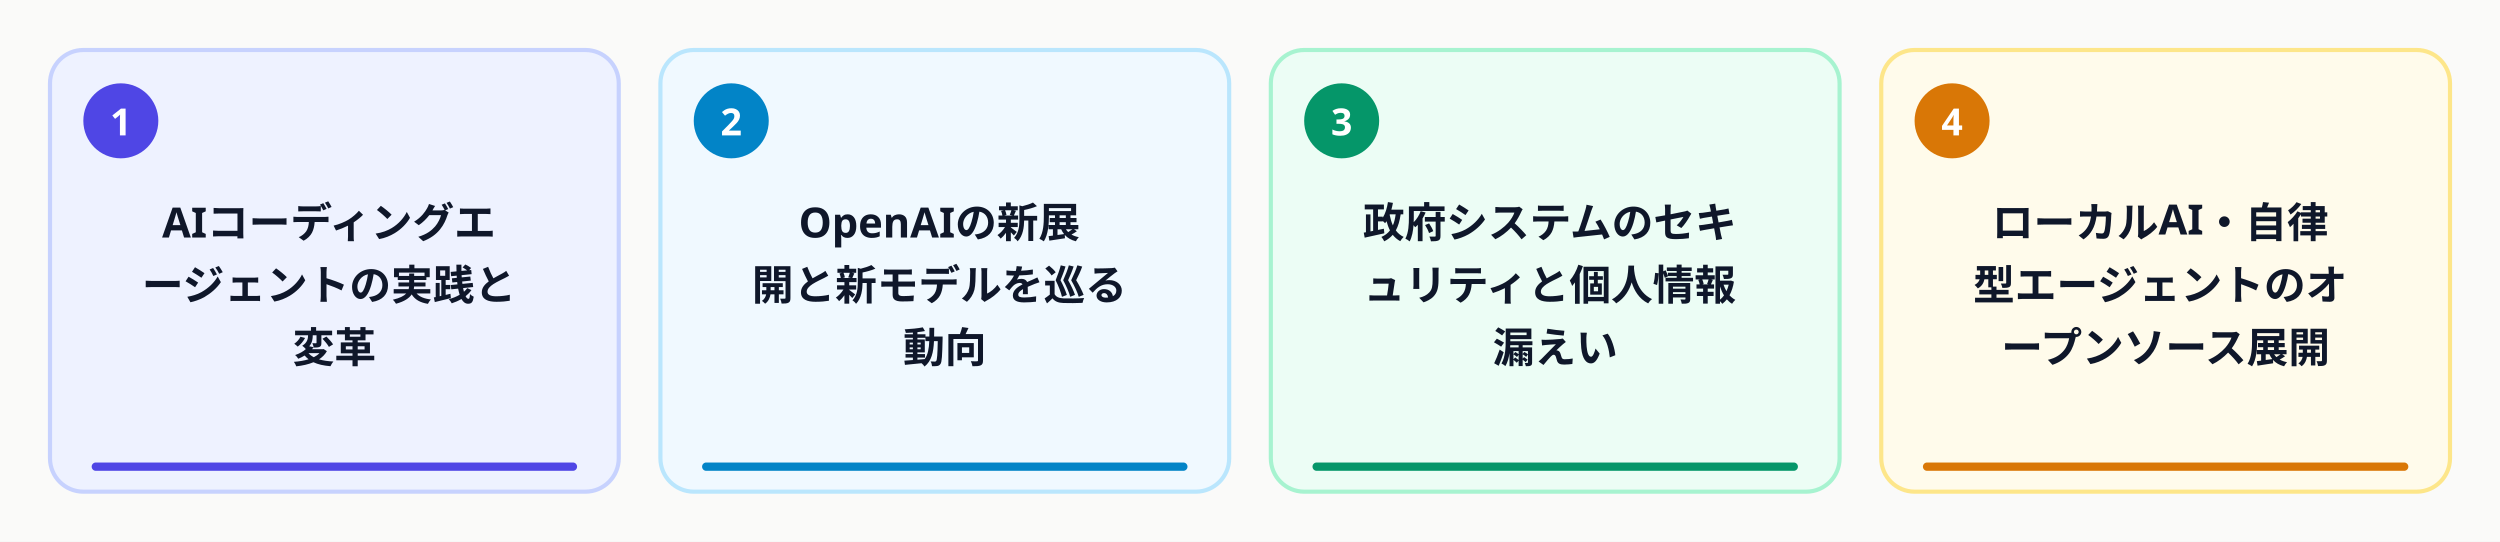
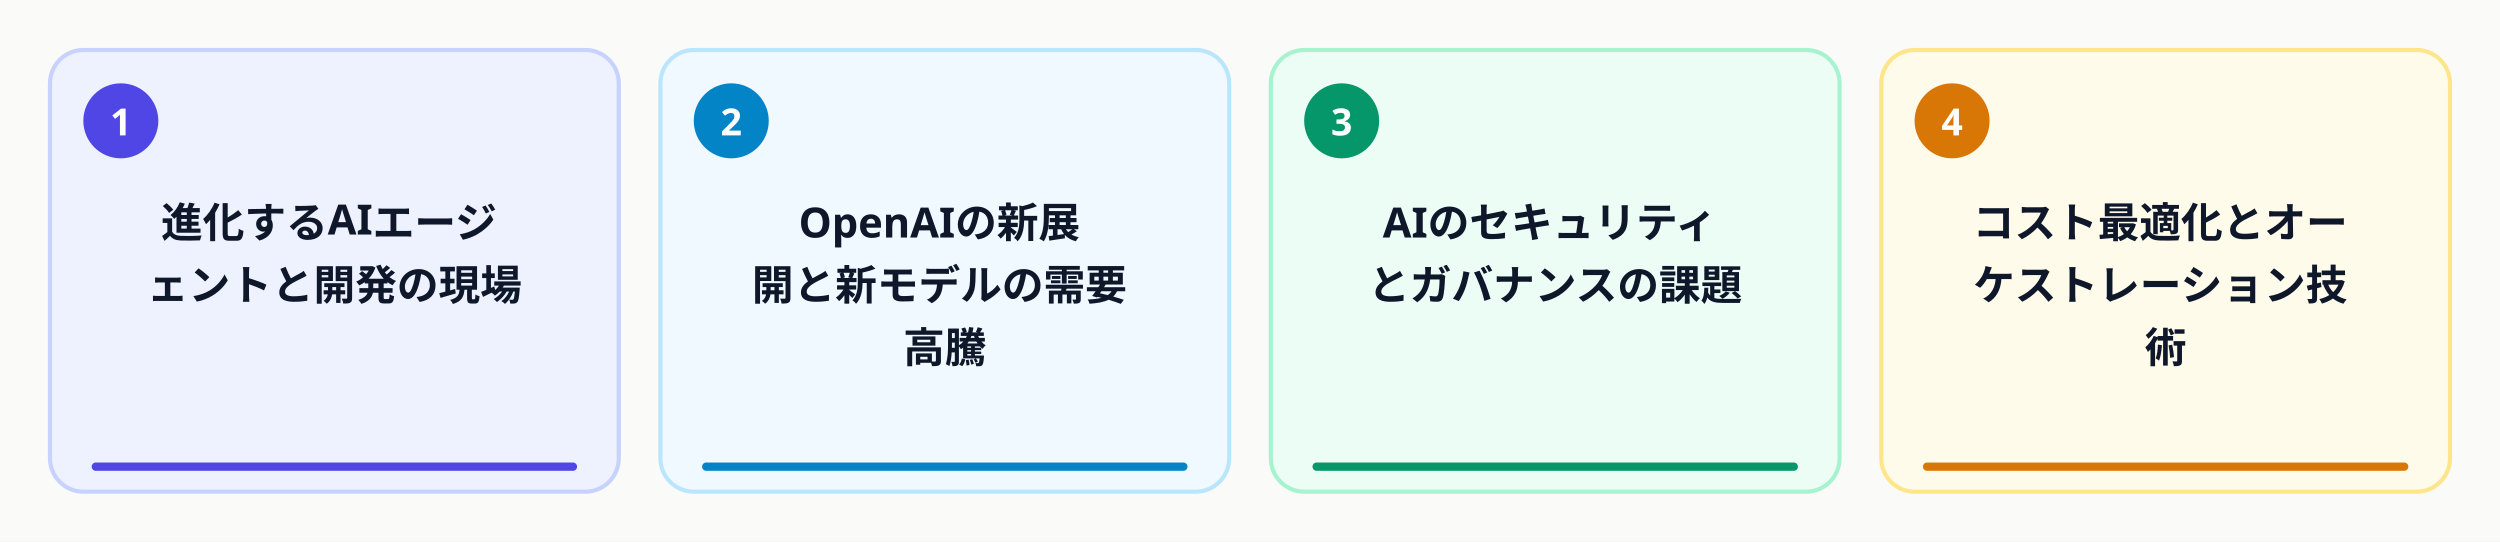
<svg xmlns="http://www.w3.org/2000/svg" viewBox="0 0 1200 260" width="1200" height="260">
  <rect width="1200" height="260" fill="#fafaf9" />
  <g>
    <rect x="24" y="24" width="273" height="212" rx="16" fill="#eef2ff" stroke="#c7d2fe" stroke-width="2" />
    <circle cx="58" cy="58" r="18" fill="#4f46e5" />
    <text x="58" y="58" text-anchor="middle" dominant-baseline="central" font-family="sans-serif" font-size="18" font-weight="700" fill="#ffffff">1</text>
    <text x="160.5" y="114" text-anchor="middle" font-family="'Hiragino Sans','Noto Sans JP',sans-serif" font-size="20" font-weight="700" fill="#0f172a">
-       <tspan x="160.5" dy="0">AIコーディングエ</tspan>
-       <tspan x="160.5" dy="1.5em">ージェントの実践と</tspan>
-       <tspan x="160.5" dy="1.5em">変革</tspan>
+       <tspan x="160.5" dy="0">進化するAIエージ</tspan>
+       <tspan x="160.5" dy="1.5em">ェントと開発の現場</tspan>
    </text>
    <rect x="44" y="222" width="233" height="4" rx="2" fill="#4f46e5" />
  </g>
  <g>
    <rect x="317" y="24" width="273" height="212" rx="16" fill="#f0f9ff" stroke="#bae6fd" stroke-width="2" />
    <circle cx="351" cy="58" r="18" fill="#0284c7" />
    <text x="351" y="58" text-anchor="middle" dominant-baseline="central" font-family="sans-serif" font-size="18" font-weight="700" fill="#ffffff">2</text>
    <text x="453.5" y="114" text-anchor="middle" font-family="'Hiragino Sans','Noto Sans JP',sans-serif" font-size="20" font-weight="700" fill="#0f172a">
      <tspan x="453.5" dy="0">OpenAIの新展</tspan>
-       <tspan x="453.5" dy="1.5em">開と新モデルを巡る</tspan>
-       <tspan x="453.5" dy="1.5em">動向</tspan>
+       <tspan x="453.5" dy="1.5em">開と新モデルの需要</tspan>
+       <tspan x="453.5" dy="1.5em">高騰</tspan>
    </text>
    <rect x="337" y="222" width="233" height="4" rx="2" fill="#0284c7" />
  </g>
  <g>
    <rect x="610" y="24" width="273" height="212" rx="16" fill="#ecfdf5" stroke="#a7f3d0" stroke-width="2" />
    <circle cx="644" cy="58" r="18" fill="#059669" />
    <text x="644" y="58" text-anchor="middle" dominant-baseline="central" font-family="sans-serif" font-size="18" font-weight="700" fill="#ffffff">3</text>
    <text x="746.5" y="114" text-anchor="middle" font-family="'Hiragino Sans','Noto Sans JP',sans-serif" font-size="20" font-weight="700" fill="#0f172a">
-       <tspan x="746.5" dy="0">政府システムのセキ</tspan>
-       <tspan x="746.5" dy="1.5em">ュリティと個人情報</tspan>
-       <tspan x="746.5" dy="1.5em">漏えい</tspan>
+       <tspan x="746.5" dy="0">AIのセキュリティ</tspan>
+       <tspan x="746.5" dy="1.5em">とガバナンスの課題</tspan>
    </text>
    <rect x="630" y="222" width="233" height="4" rx="2" fill="#059669" />
  </g>
  <g>
    <rect x="903" y="24" width="273" height="212" rx="16" fill="#fffbeb" stroke="#fde68a" stroke-width="2" />
    <circle cx="937" cy="58" r="18" fill="#d97706" />
    <text x="937" y="58" text-anchor="middle" dominant-baseline="central" font-family="sans-serif" font-size="18" font-weight="700" fill="#ffffff">4</text>
    <text x="1039.5" y="114" text-anchor="middle" font-family="'Hiragino Sans','Noto Sans JP',sans-serif" font-size="20" font-weight="700" fill="#0f172a">
-       <tspan x="1039.5" dy="0">ローカルAI・自律</tspan>
-       <tspan x="1039.5" dy="1.5em">型エージェントのオ</tspan>
-       <tspan x="1039.5" dy="1.5em">ープンソース展開</tspan>
+       <tspan x="1039.5" dy="0">コスト最適化とオー</tspan>
+       <tspan x="1039.5" dy="1.5em">ケストレーション技</tspan>
+       <tspan x="1039.5" dy="1.5em">術</tspan>
    </text>
    <rect x="923" y="222" width="233" height="4" rx="2" fill="#d97706" />
  </g>
</svg>
